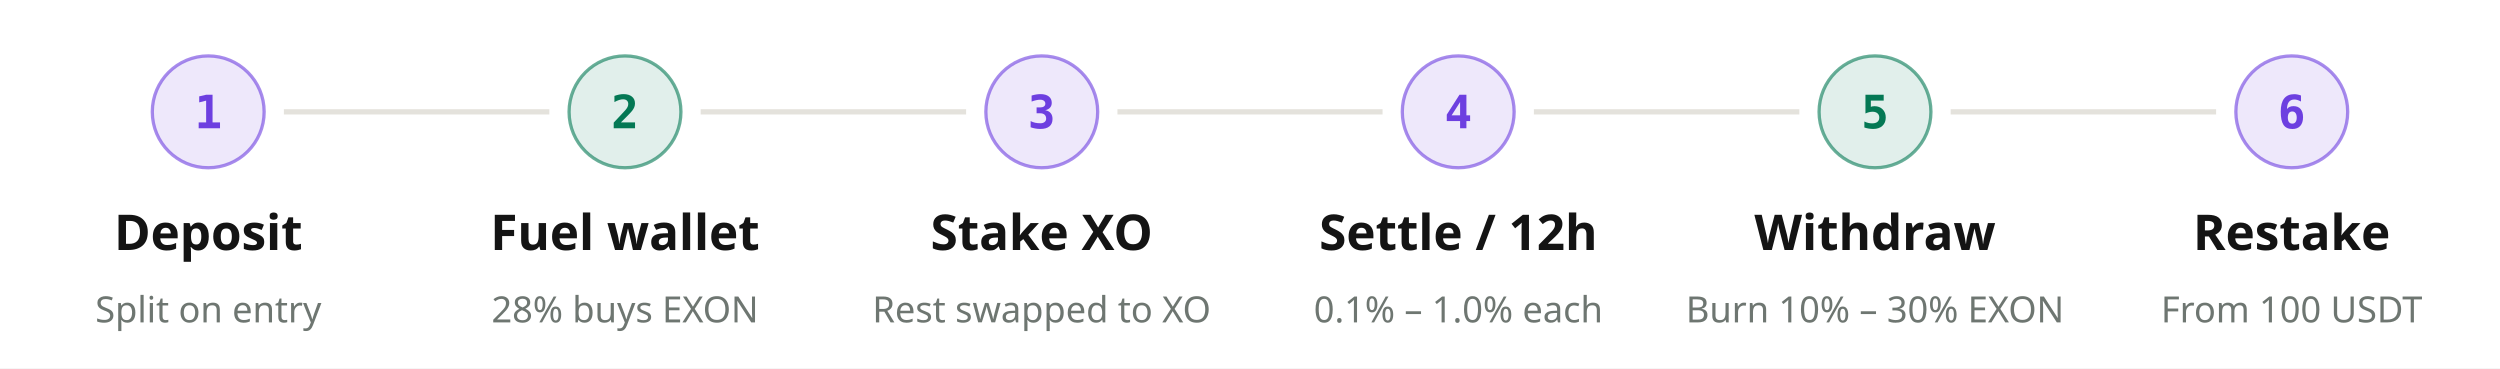
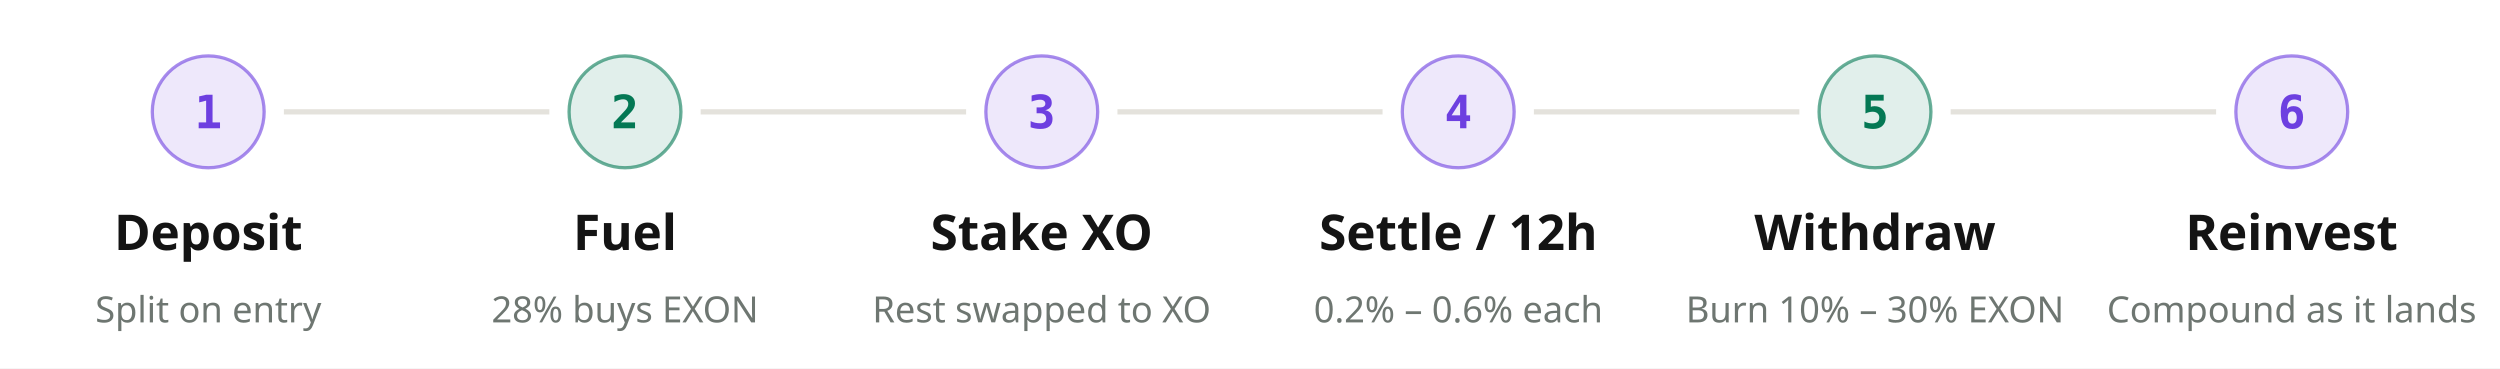
<svg xmlns="http://www.w3.org/2000/svg" viewBox="0 0 760 112" width="760" height="112" style="display:block;background:#FFFFFF">
  <rect width="760" height="112" fill="#FFFFFF" />
  <circle cx="63.3" cy="34" r="17" fill="#6D3FE0" fill-opacity=".12" stroke="#6D3FE0" stroke-opacity=".6" />
  <text x="63.333" y="39" font-size="14" fill="#6D3FE0" font-family="'JetBrains Mono','SF Mono',Menlo,monospace" text-anchor="middle" font-weight="700" letter-spacing="0">1</text>
  <text x="63.333" y="76" font-size="15" fill="#141414" font-family="'PingFang SC','Hiragino Sans GB','Noto Sans SC',sans-serif" text-anchor="middle" font-weight="700" letter-spacing="0">Deposit</text>
  <text x="63.333" y="98" font-size="11" fill="#6E7671" font-family="'PingFang SC','Hiragino Sans GB','Noto Sans SC',sans-serif" text-anchor="middle" font-weight="400" letter-spacing="0">Split on entry</text>
  <line x1="86.3" y1="34" x2="167.0" y2="34" stroke="#E4E2DC" stroke-width="1.6" />
  <circle cx="190.0" cy="34" r="17" fill="#047854" fill-opacity=".12" stroke="#047854" stroke-opacity=".6" />
  <text x="190.0" y="39" font-size="14" fill="#047854" font-family="'JetBrains Mono','SF Mono',Menlo,monospace" text-anchor="middle" font-weight="700" letter-spacing="0">2</text>
-   <text x="190.0" y="76" font-size="15" fill="#141414" font-family="'PingFang SC','Hiragino Sans GB','Noto Sans SC',sans-serif" text-anchor="middle" font-weight="700" letter-spacing="0">Fuel wallet</text>
+   <text x="190.0" y="76" font-size="15" fill="#141414" font-family="'PingFang SC','Hiragino Sans GB','Noto Sans SC',sans-serif" text-anchor="middle" font-weight="700" letter-spacing="0">Fuel</text>
  <text x="190.0" y="98" font-size="11" fill="#6E7671" font-family="'PingFang SC','Hiragino Sans GB','Noto Sans SC',sans-serif" text-anchor="middle" font-weight="400" letter-spacing="0">28% buys EXON</text>
  <line x1="213.0" y1="34" x2="293.7" y2="34" stroke="#E4E2DC" stroke-width="1.6" />
  <circle cx="316.7" cy="34" r="17" fill="#6D3FE0" fill-opacity=".12" stroke="#6D3FE0" stroke-opacity=".6" />
  <text x="316.667" y="39" font-size="14" fill="#6D3FE0" font-family="'JetBrains Mono','SF Mono',Menlo,monospace" text-anchor="middle" font-weight="700" letter-spacing="0">3</text>
  <text x="316.667" y="76" font-size="15" fill="#141414" font-family="'PingFang SC','Hiragino Sans GB','Noto Sans SC',sans-serif" text-anchor="middle" font-weight="700" letter-spacing="0">Stake XO</text>
  <text x="316.667" y="98" font-size="11" fill="#6E7671" font-family="'PingFang SC','Hiragino Sans GB','Noto Sans SC',sans-serif" text-anchor="middle" font-weight="400" letter-spacing="0">Rest swapped to XO</text>
  <line x1="339.7" y1="34" x2="420.3" y2="34" stroke="#E4E2DC" stroke-width="1.6" />
  <circle cx="443.3" cy="34" r="17" fill="#6D3FE0" fill-opacity=".12" stroke="#6D3FE0" stroke-opacity=".6" />
  <text x="443.333" y="39" font-size="14" fill="#6D3FE0" font-family="'JetBrains Mono','SF Mono',Menlo,monospace" text-anchor="middle" font-weight="700" letter-spacing="0">4</text>
  <text x="443.333" y="76" font-size="15" fill="#141414" font-family="'PingFang SC','Hiragino Sans GB','Noto Sans SC',sans-serif" text-anchor="middle" font-weight="700" letter-spacing="0">Settle / 12h</text>
-   <text x="443.333" y="98" font-size="11" fill="#6E7671" font-family="'PingFang SC','Hiragino Sans GB','Noto Sans SC',sans-serif" text-anchor="middle" font-weight="400" letter-spacing="0">0.1% – 1.0% each</text>
+   <text x="443.333" y="98" font-size="11" fill="#6E7671" font-family="'PingFang SC','Hiragino Sans GB','Noto Sans SC',sans-serif" text-anchor="middle" font-weight="400" letter-spacing="0">0.2% – 0.6% each</text>
  <line x1="466.3" y1="34" x2="547.0" y2="34" stroke="#E4E2DC" stroke-width="1.6" />
  <circle cx="570.0" cy="34" r="17" fill="#047854" fill-opacity=".12" stroke="#047854" stroke-opacity=".6" />
  <text x="570.0" y="39" font-size="14" fill="#047854" font-family="'JetBrains Mono','SF Mono',Menlo,monospace" text-anchor="middle" font-weight="700" letter-spacing="0">5</text>
  <text x="570.0" y="76" font-size="15" fill="#141414" font-family="'PingFang SC','Hiragino Sans GB','Noto Sans SC',sans-serif" text-anchor="middle" font-weight="700" letter-spacing="0">Withdraw</text>
  <text x="570.0" y="98" font-size="11" fill="#6E7671" font-family="'PingFang SC','Hiragino Sans GB','Noto Sans SC',sans-serif" text-anchor="middle" font-weight="400" letter-spacing="0">Burn 10% – 30% EXON</text>
  <line x1="593.0" y1="34" x2="673.7" y2="34" stroke="#E4E2DC" stroke-width="1.6" />
  <circle cx="696.7" cy="34" r="17" fill="#6D3FE0" fill-opacity=".12" stroke="#6D3FE0" stroke-opacity=".6" />
  <text x="696.667" y="39" font-size="14" fill="#6D3FE0" font-family="'JetBrains Mono','SF Mono',Menlo,monospace" text-anchor="middle" font-weight="700" letter-spacing="0">6</text>
-   <text x="696.667" y="76" font-size="15" fill="#141414" font-family="'PingFang SC','Hiragino Sans GB','Noto Sans SC',sans-serif" text-anchor="middle" font-weight="700" letter-spacing="0">Restake</text>
-   <text x="696.667" y="98" font-size="11" fill="#6E7671" font-family="'PingFang SC','Hiragino Sans GB','Noto Sans SC',sans-serif" text-anchor="middle" font-weight="400" letter-spacing="0">From 100 USDT</text>
+   <text x="696.667" y="76" font-size="15" fill="#141414" font-family="'PingFang SC','Hiragino Sans GB','Noto Sans SC',sans-serif" text-anchor="middle" font-weight="700" letter-spacing="0">Reinvest</text>
+   <text x="696.667" y="98" font-size="11" fill="#6E7671" font-family="'PingFang SC','Hiragino Sans GB','Noto Sans SC',sans-serif" text-anchor="middle" font-weight="400" letter-spacing="0">Compound as it lands</text>
</svg>
